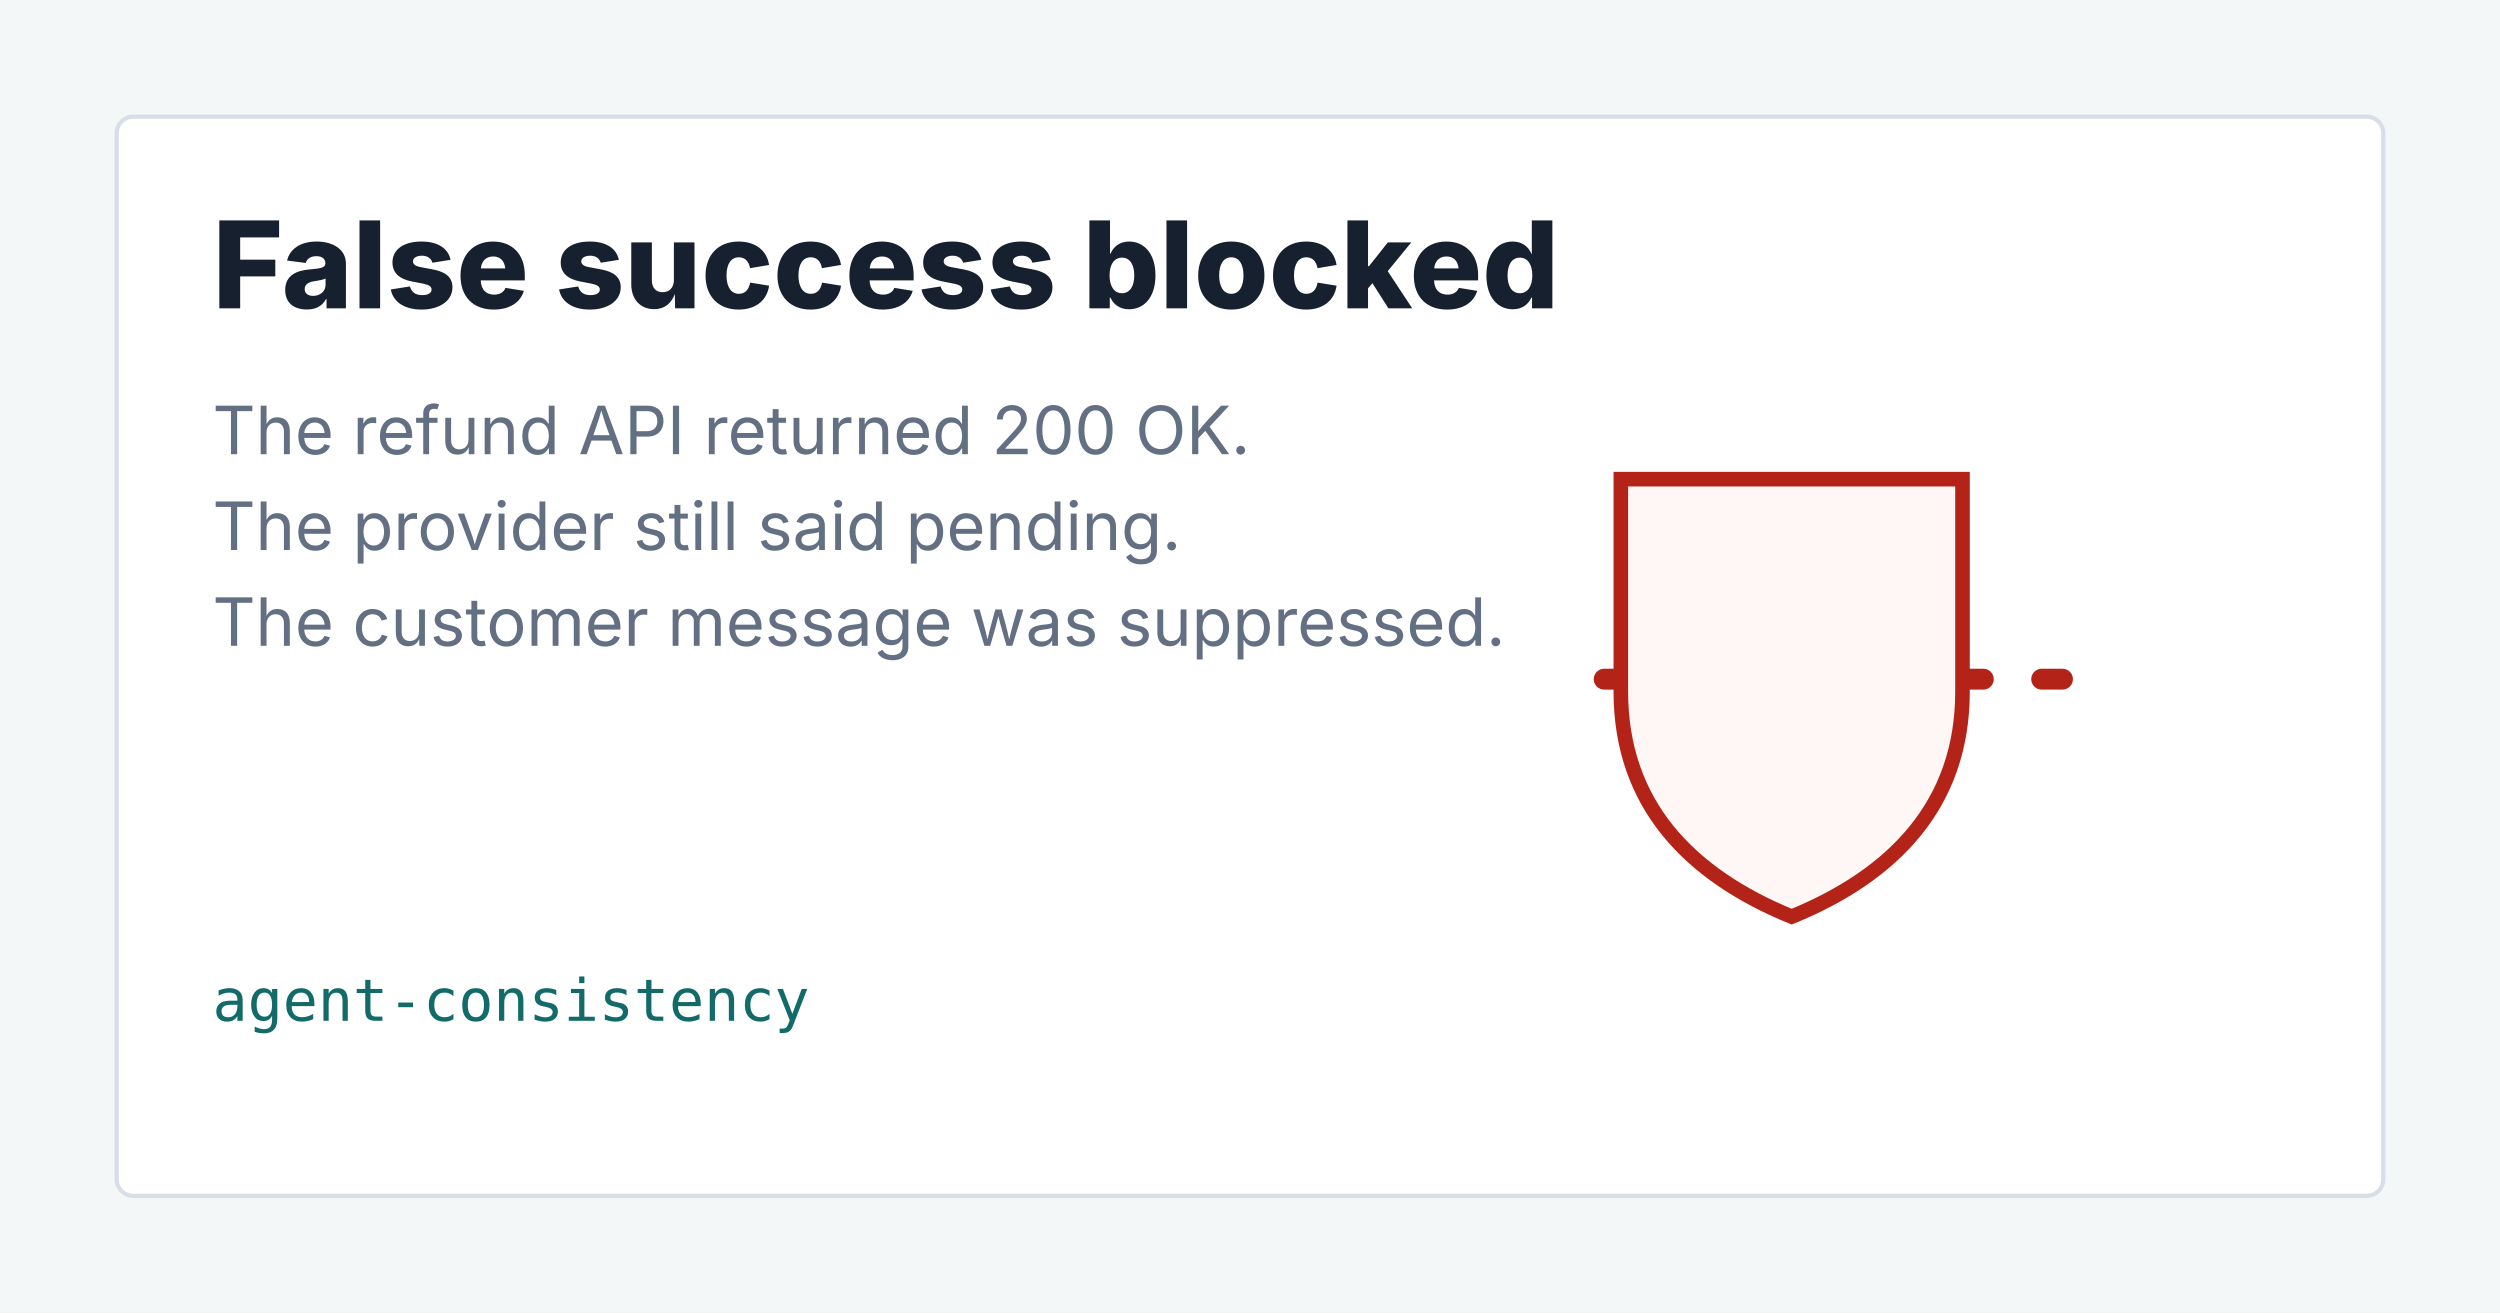
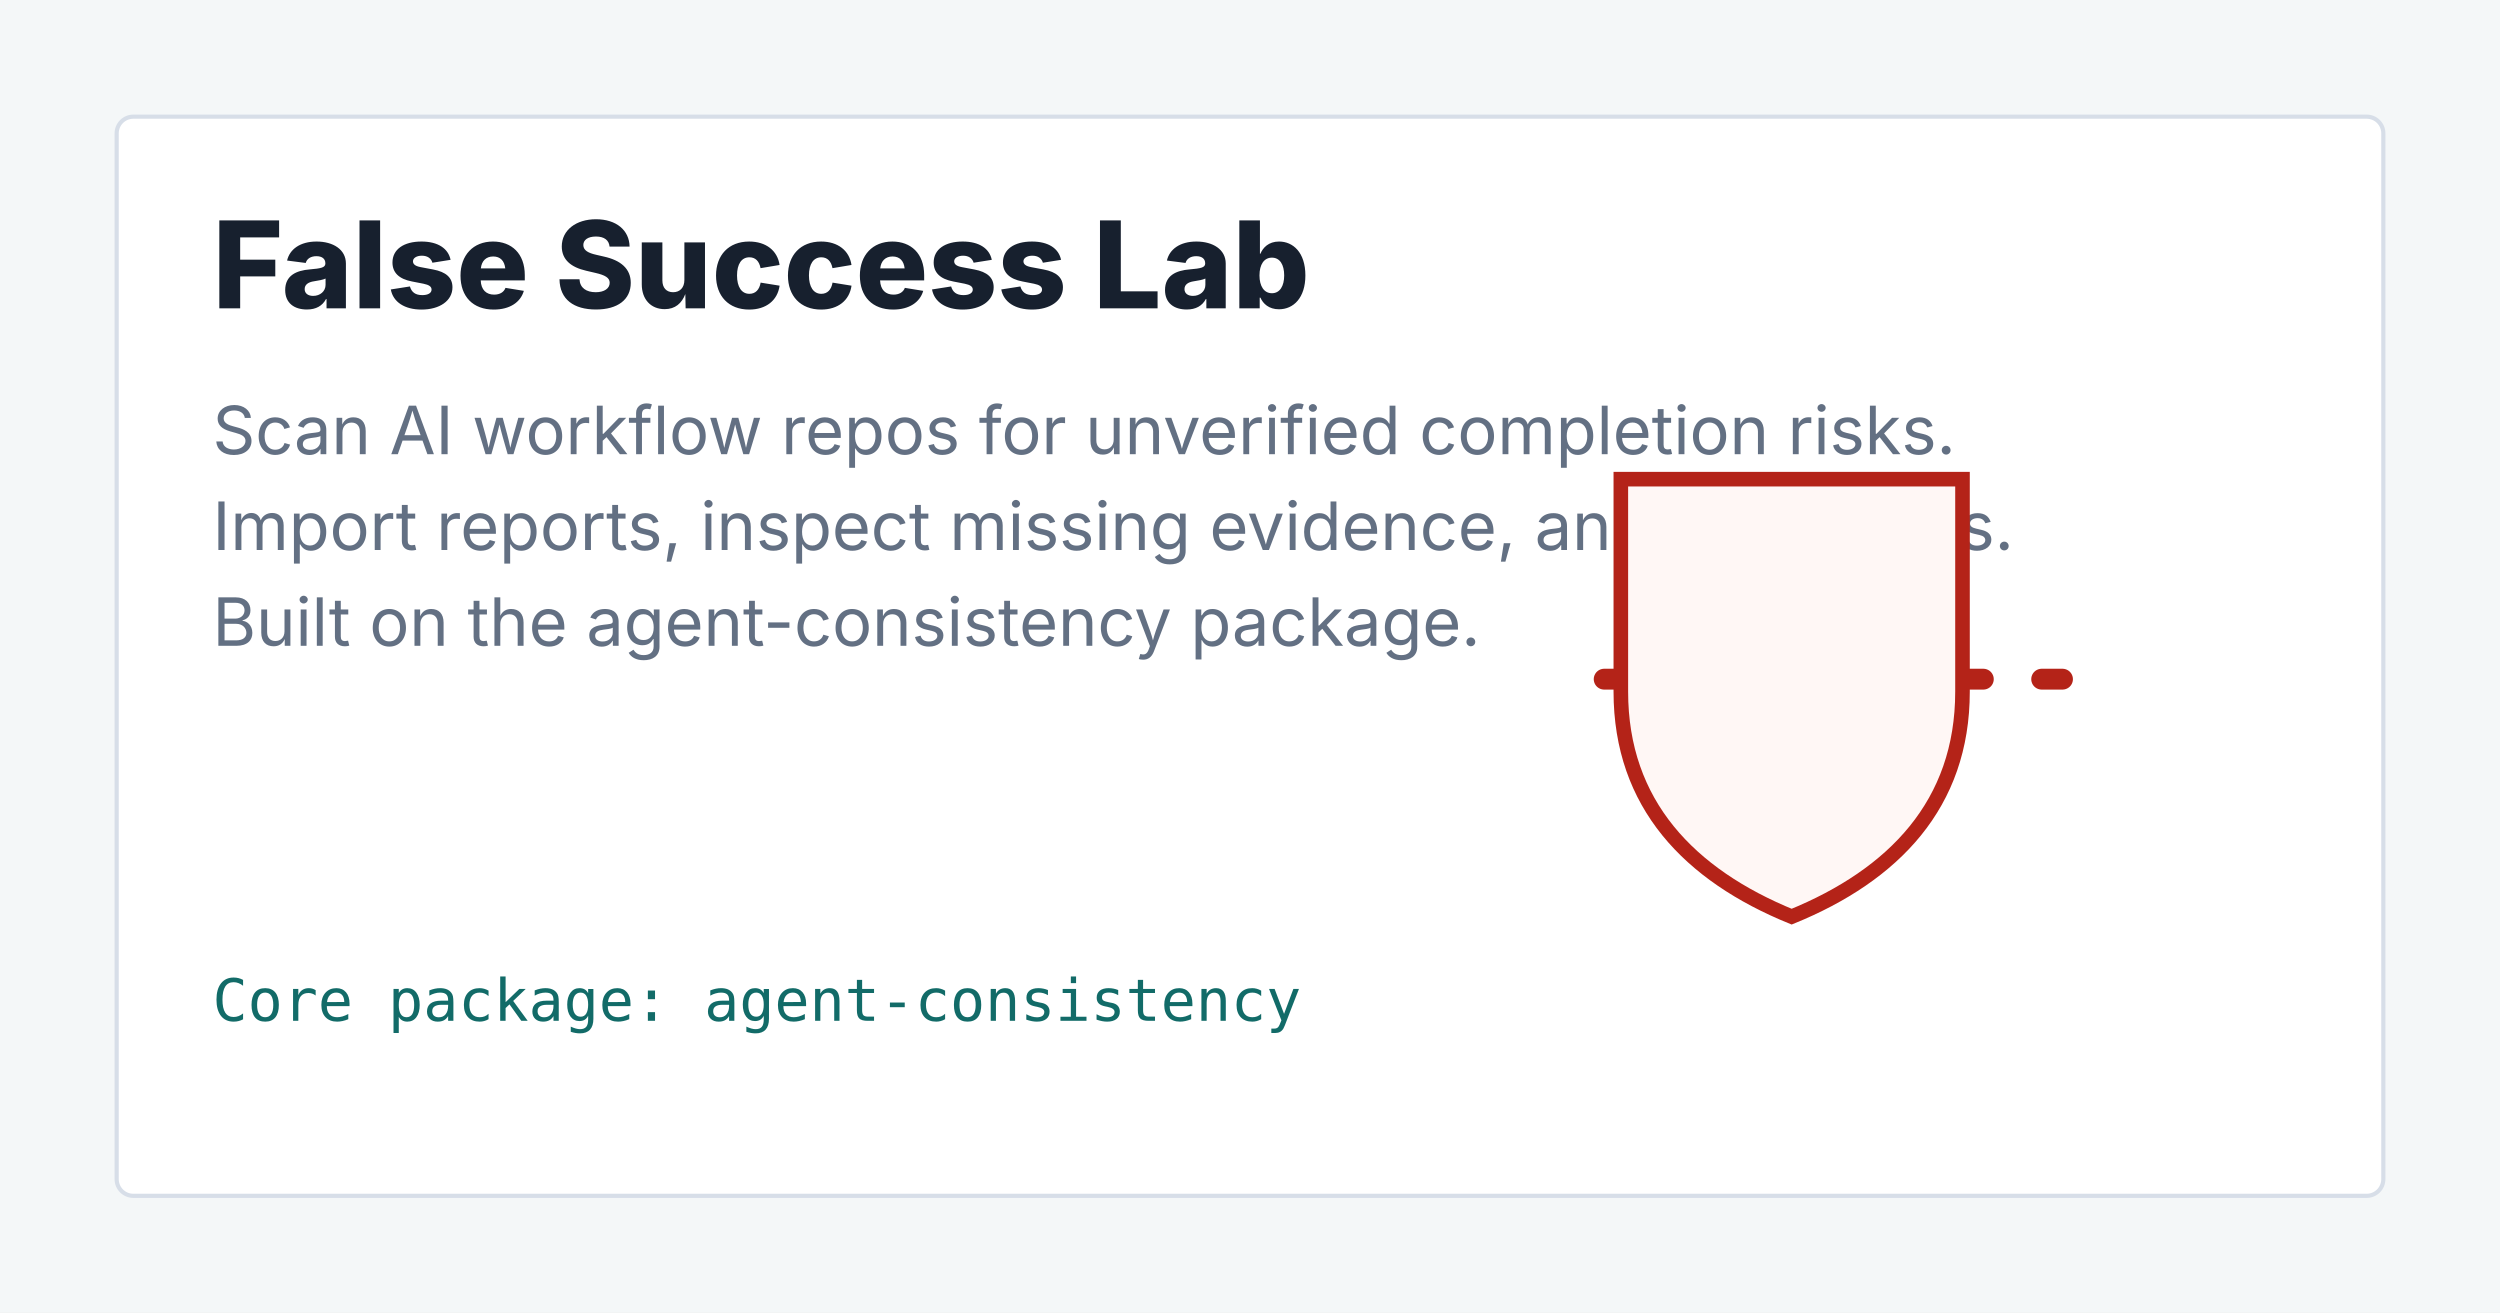
- <svg xmlns="http://www.w3.org/2000/svg" width="1200" height="630" viewBox="0 0 1200 630" role="img" aria-label="False success blocked social preview">
+ <svg xmlns="http://www.w3.org/2000/svg" width="1200" height="630" viewBox="0 0 1200 630" role="img" aria-label="False Success Lab scanner-first social preview">
  <rect width="1200" height="630" fill="#f4f7f8" />
  <rect x="56" y="56" width="1088" height="518" rx="8" fill="#ffffff" stroke="#d7dee8" stroke-width="2" />
-   <text x="102" y="148" font-family="Inter, Arial, sans-serif" font-size="58" font-weight="800" fill="#17202e">False success blocked</text>
-   <text x="102" y="218" font-family="Inter, Arial, sans-serif" font-size="32" fill="#637083">The refund API returned 200 OK.</text>
-   <text x="102" y="264" font-family="Inter, Arial, sans-serif" font-size="32" fill="#637083">The provider still said pending.</text>
-   <text x="102" y="310" font-family="Inter, Arial, sans-serif" font-size="32" fill="#637083">The customer message was suppressed.</text>
+   <text x="102" y="148" font-family="Inter, Arial, sans-serif" font-size="58" font-weight="800" fill="#17202e">False Success Lab</text>
+   <text x="102" y="218" font-family="Inter, Arial, sans-serif" font-size="32" fill="#637083">Scan AI workflow repos for unverified completion risks.</text>
+   <text x="102" y="264" font-family="Inter, Arial, sans-serif" font-size="32" fill="#637083">Import reports, inspect missing evidence, and copy fixes.</text>
+   <text x="102" y="310" font-family="Inter, Arial, sans-serif" font-size="32" fill="#637083">Built on the agent-consistency package.</text>
  <path d="M770 326h220" stroke="#b42318" stroke-width="10" stroke-linecap="round" stroke-dasharray="42 28" />
  <path d="M860 230h82v102c0 54-33 88-82 108-49-20-82-54-82-108V230h82z" fill="#fff7f5" stroke="#b42318" stroke-width="7" />
-   <text x="102" y="490" font-family="ui-monospace, SFMono-Regular, Menlo, monospace" font-size="28" fill="#126b68">agent-consistency</text>
+   <text x="102" y="490" font-family="ui-monospace, SFMono-Regular, Menlo, monospace" font-size="28" fill="#126b68">Core package: agent-consistency</text>
</svg>
